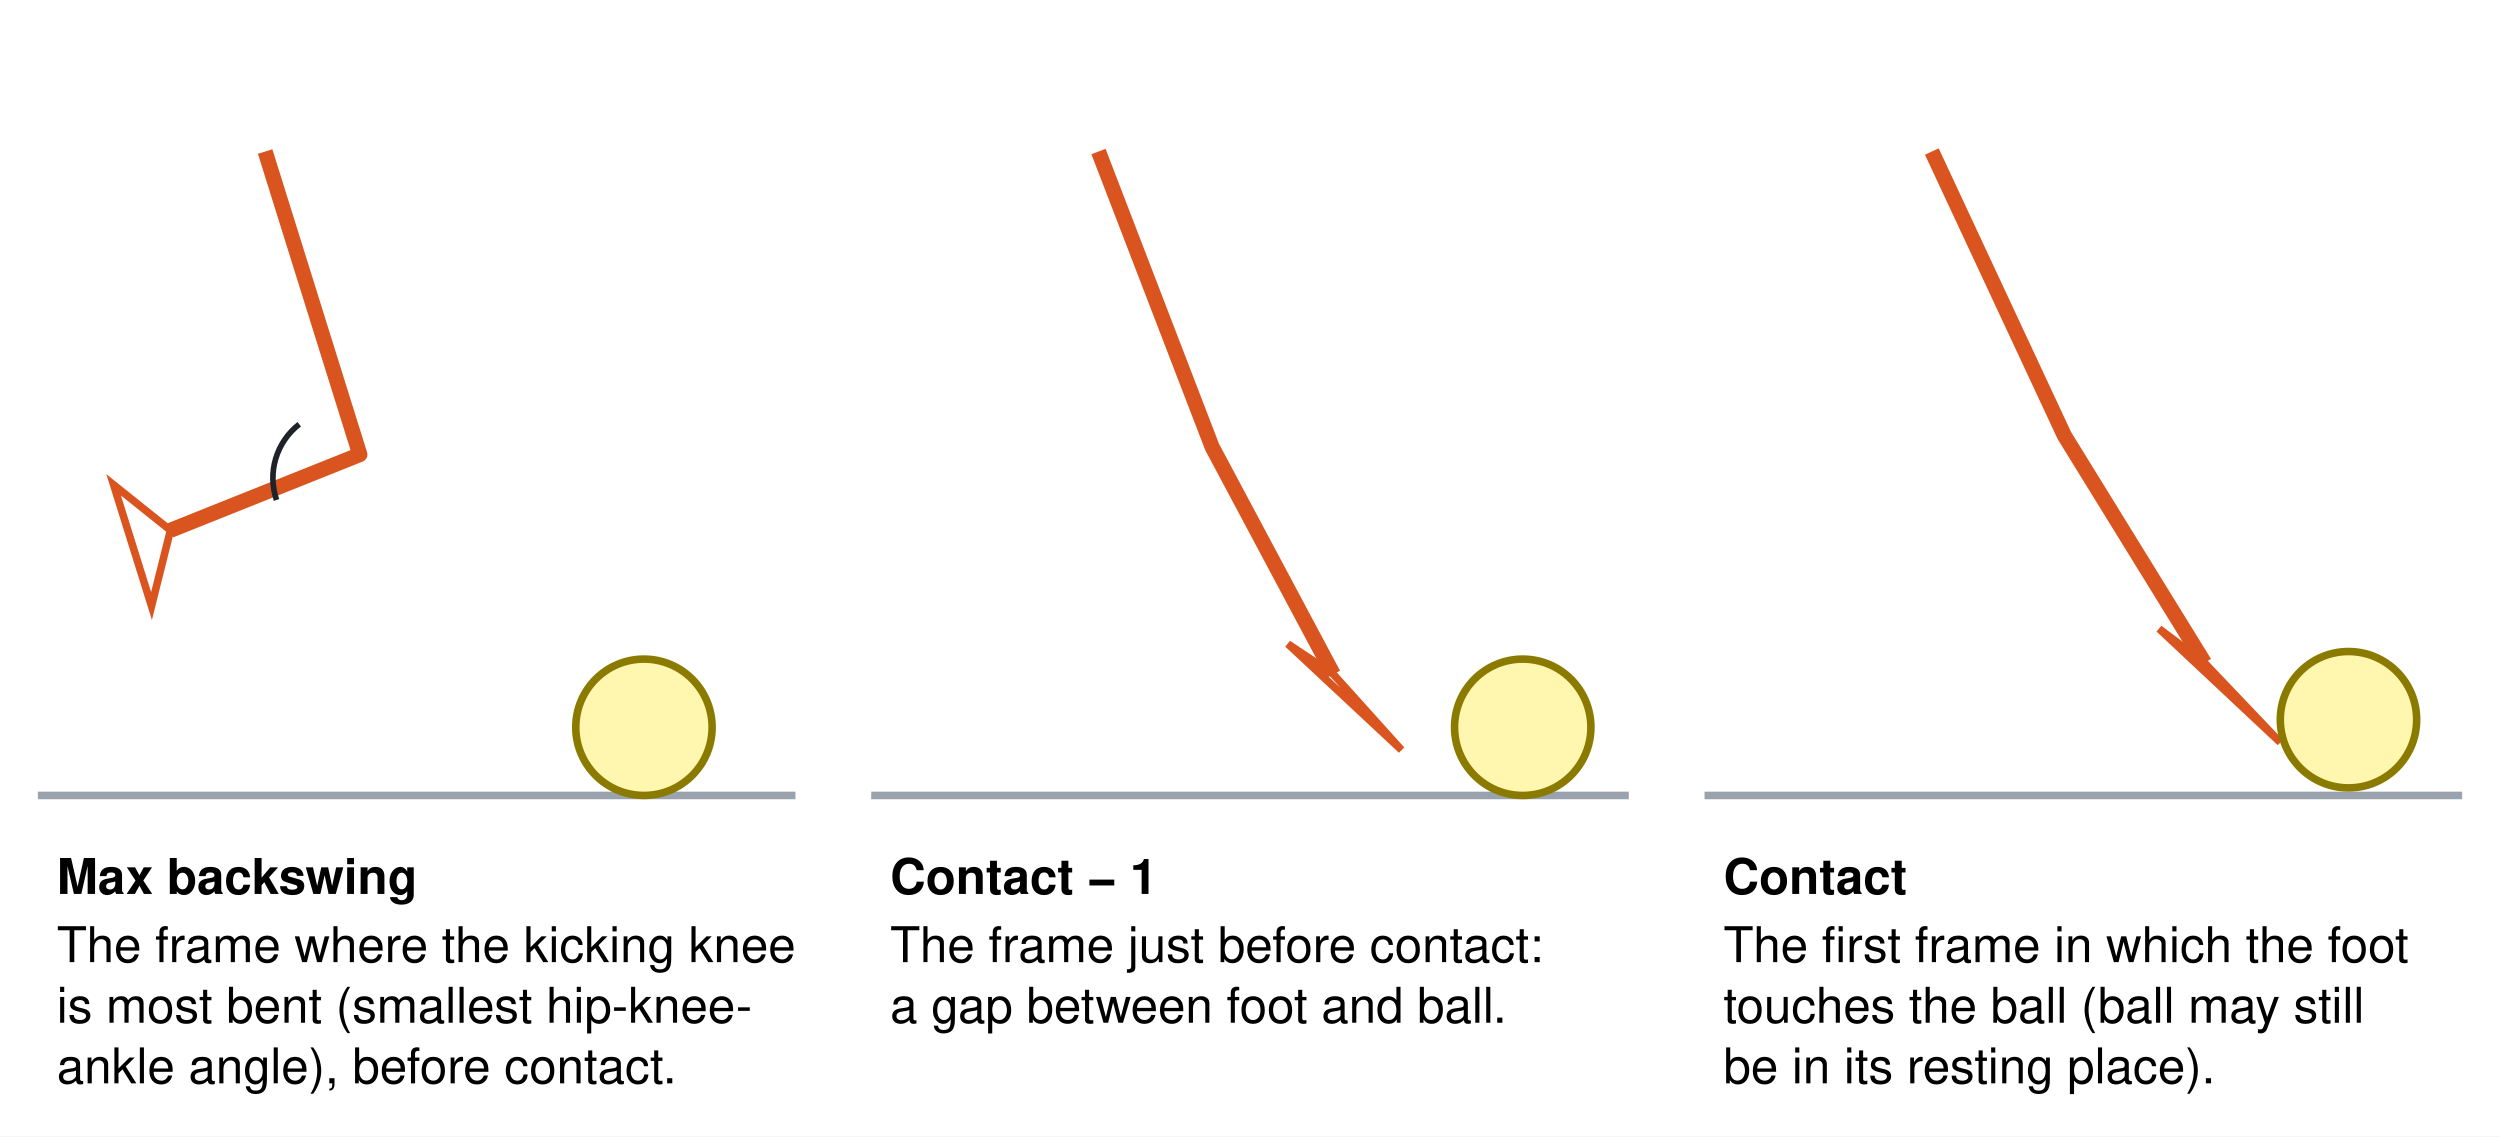
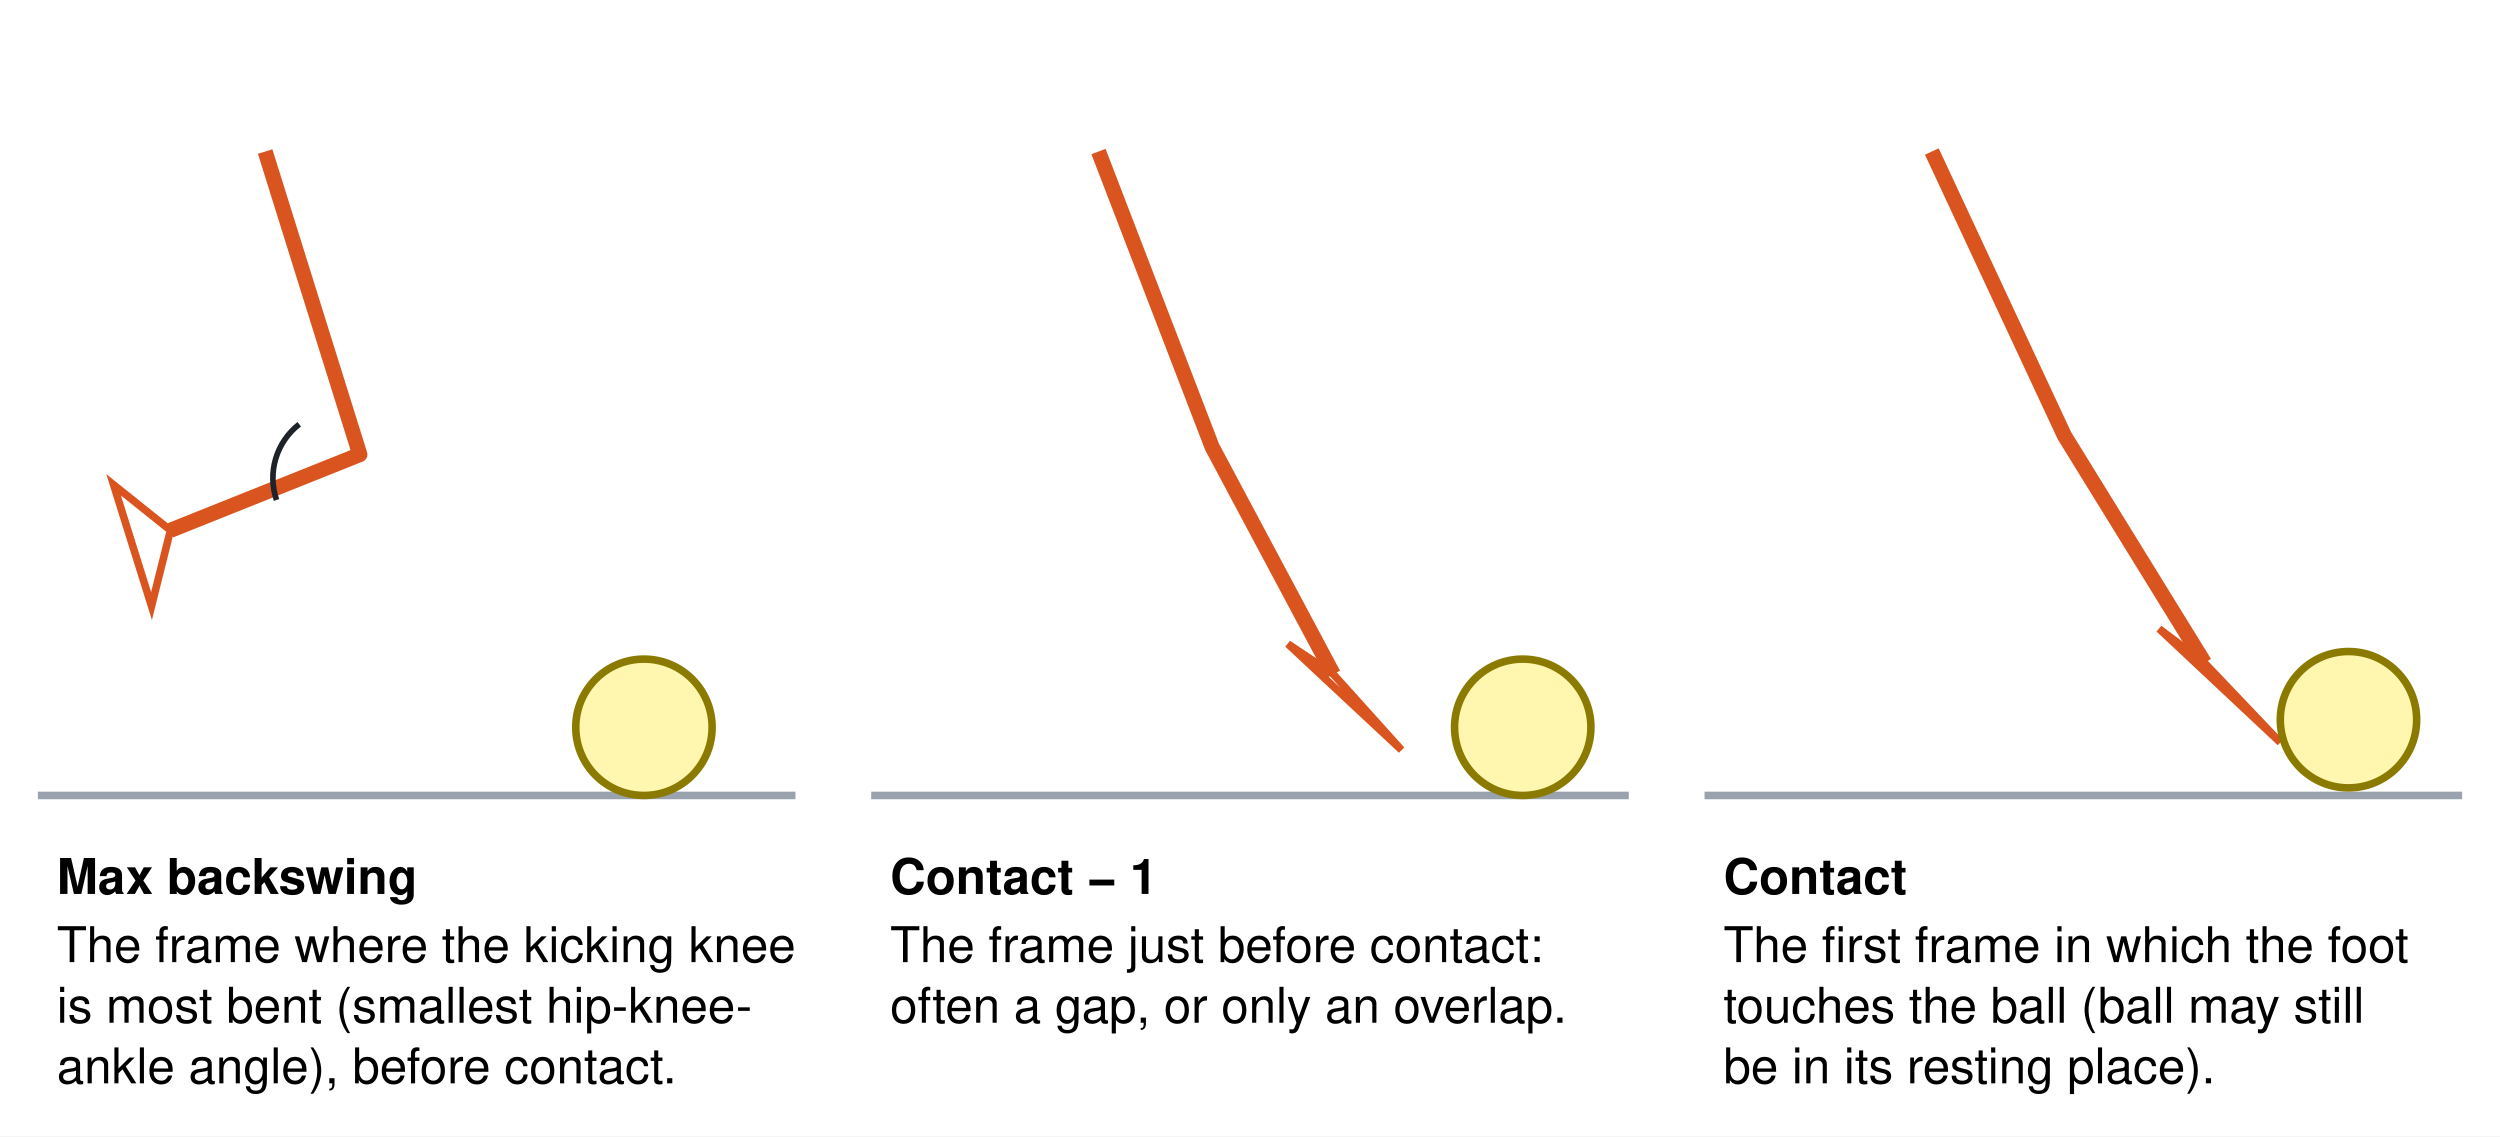
<svg xmlns="http://www.w3.org/2000/svg" viewBox="0 0 660 300" width="660" height="300" font-family="Helvetica, Arial, sans-serif" font-size="13">
  <rect width="660" height="300" fill="#ffffff" />
  <g stroke="#9aa3ad" stroke-width="2">
    <line x1="10" y1="210" x2="210" y2="210" />
    <line x1="230" y1="210" x2="430" y2="210" />
    <line x1="450" y1="210" x2="650" y2="210" />
  </g>
  <g>
    <polyline points="70,40 95,120 45,140" fill="none" stroke="#d9541e" stroke-width="4" stroke-linejoin="round" />
    <polyline points="45,140 30,128 40,160 45,140" fill="none" stroke="#d9541e" stroke-width="2" />
    <path d="M95 120 m-16 -8 a18 18 0 0 0 -6 20" fill="none" stroke="#1d2329" stroke-width="1.5" />
    <circle cx="170" cy="192" r="18" fill="#fff6b0" stroke="#8a7a00" stroke-width="2" />
    <text x="15" y="236" font-weight="bold">Max backswing</text>
    <text x="15" y="254">The frame where the kicking knee</text>
    <text x="15" y="270">is most bent (smallest hip-knee-</text>
    <text x="15" y="286">ankle angle), before contact.</text>
  </g>
  <g>
    <polyline points="290,40 320,118 352,178" fill="none" stroke="#d9541e" stroke-width="4" stroke-linejoin="round" />
    <polyline points="352,178 340,170 370,198 352,178" fill="none" stroke="#d9541e" stroke-width="2" />
    <circle cx="402" cy="192" r="18" fill="#fff6b0" stroke="#8a7a00" stroke-width="2" />
    <text x="235" y="236" font-weight="bold">Contact − 1</text>
    <text x="235" y="254">The frame just before contact:</text>
-     <text x="235" y="270">a gap between foot and ball.</text>
+     <text x="235" y="270">often a gap, or only an overlap.</text>
  </g>
  <g>
    <polyline points="510,40 545,115 582,175" fill="none" stroke="#d9541e" stroke-width="4" stroke-linejoin="round" />
    <polyline points="582,175 570,166 602,196 582,175" fill="none" stroke="#d9541e" stroke-width="2" />
    <circle cx="620" cy="190" r="18" fill="#fff6b0" stroke="#8a7a00" stroke-width="2" />
    <text x="455" y="236" font-weight="bold">Contact</text>
    <text x="455" y="254">The first frame in which the foot</text>
    <text x="455" y="270">touches the ball (ball may still</text>
    <text x="455" y="286">be in its resting place).</text>
  </g>
</svg>
